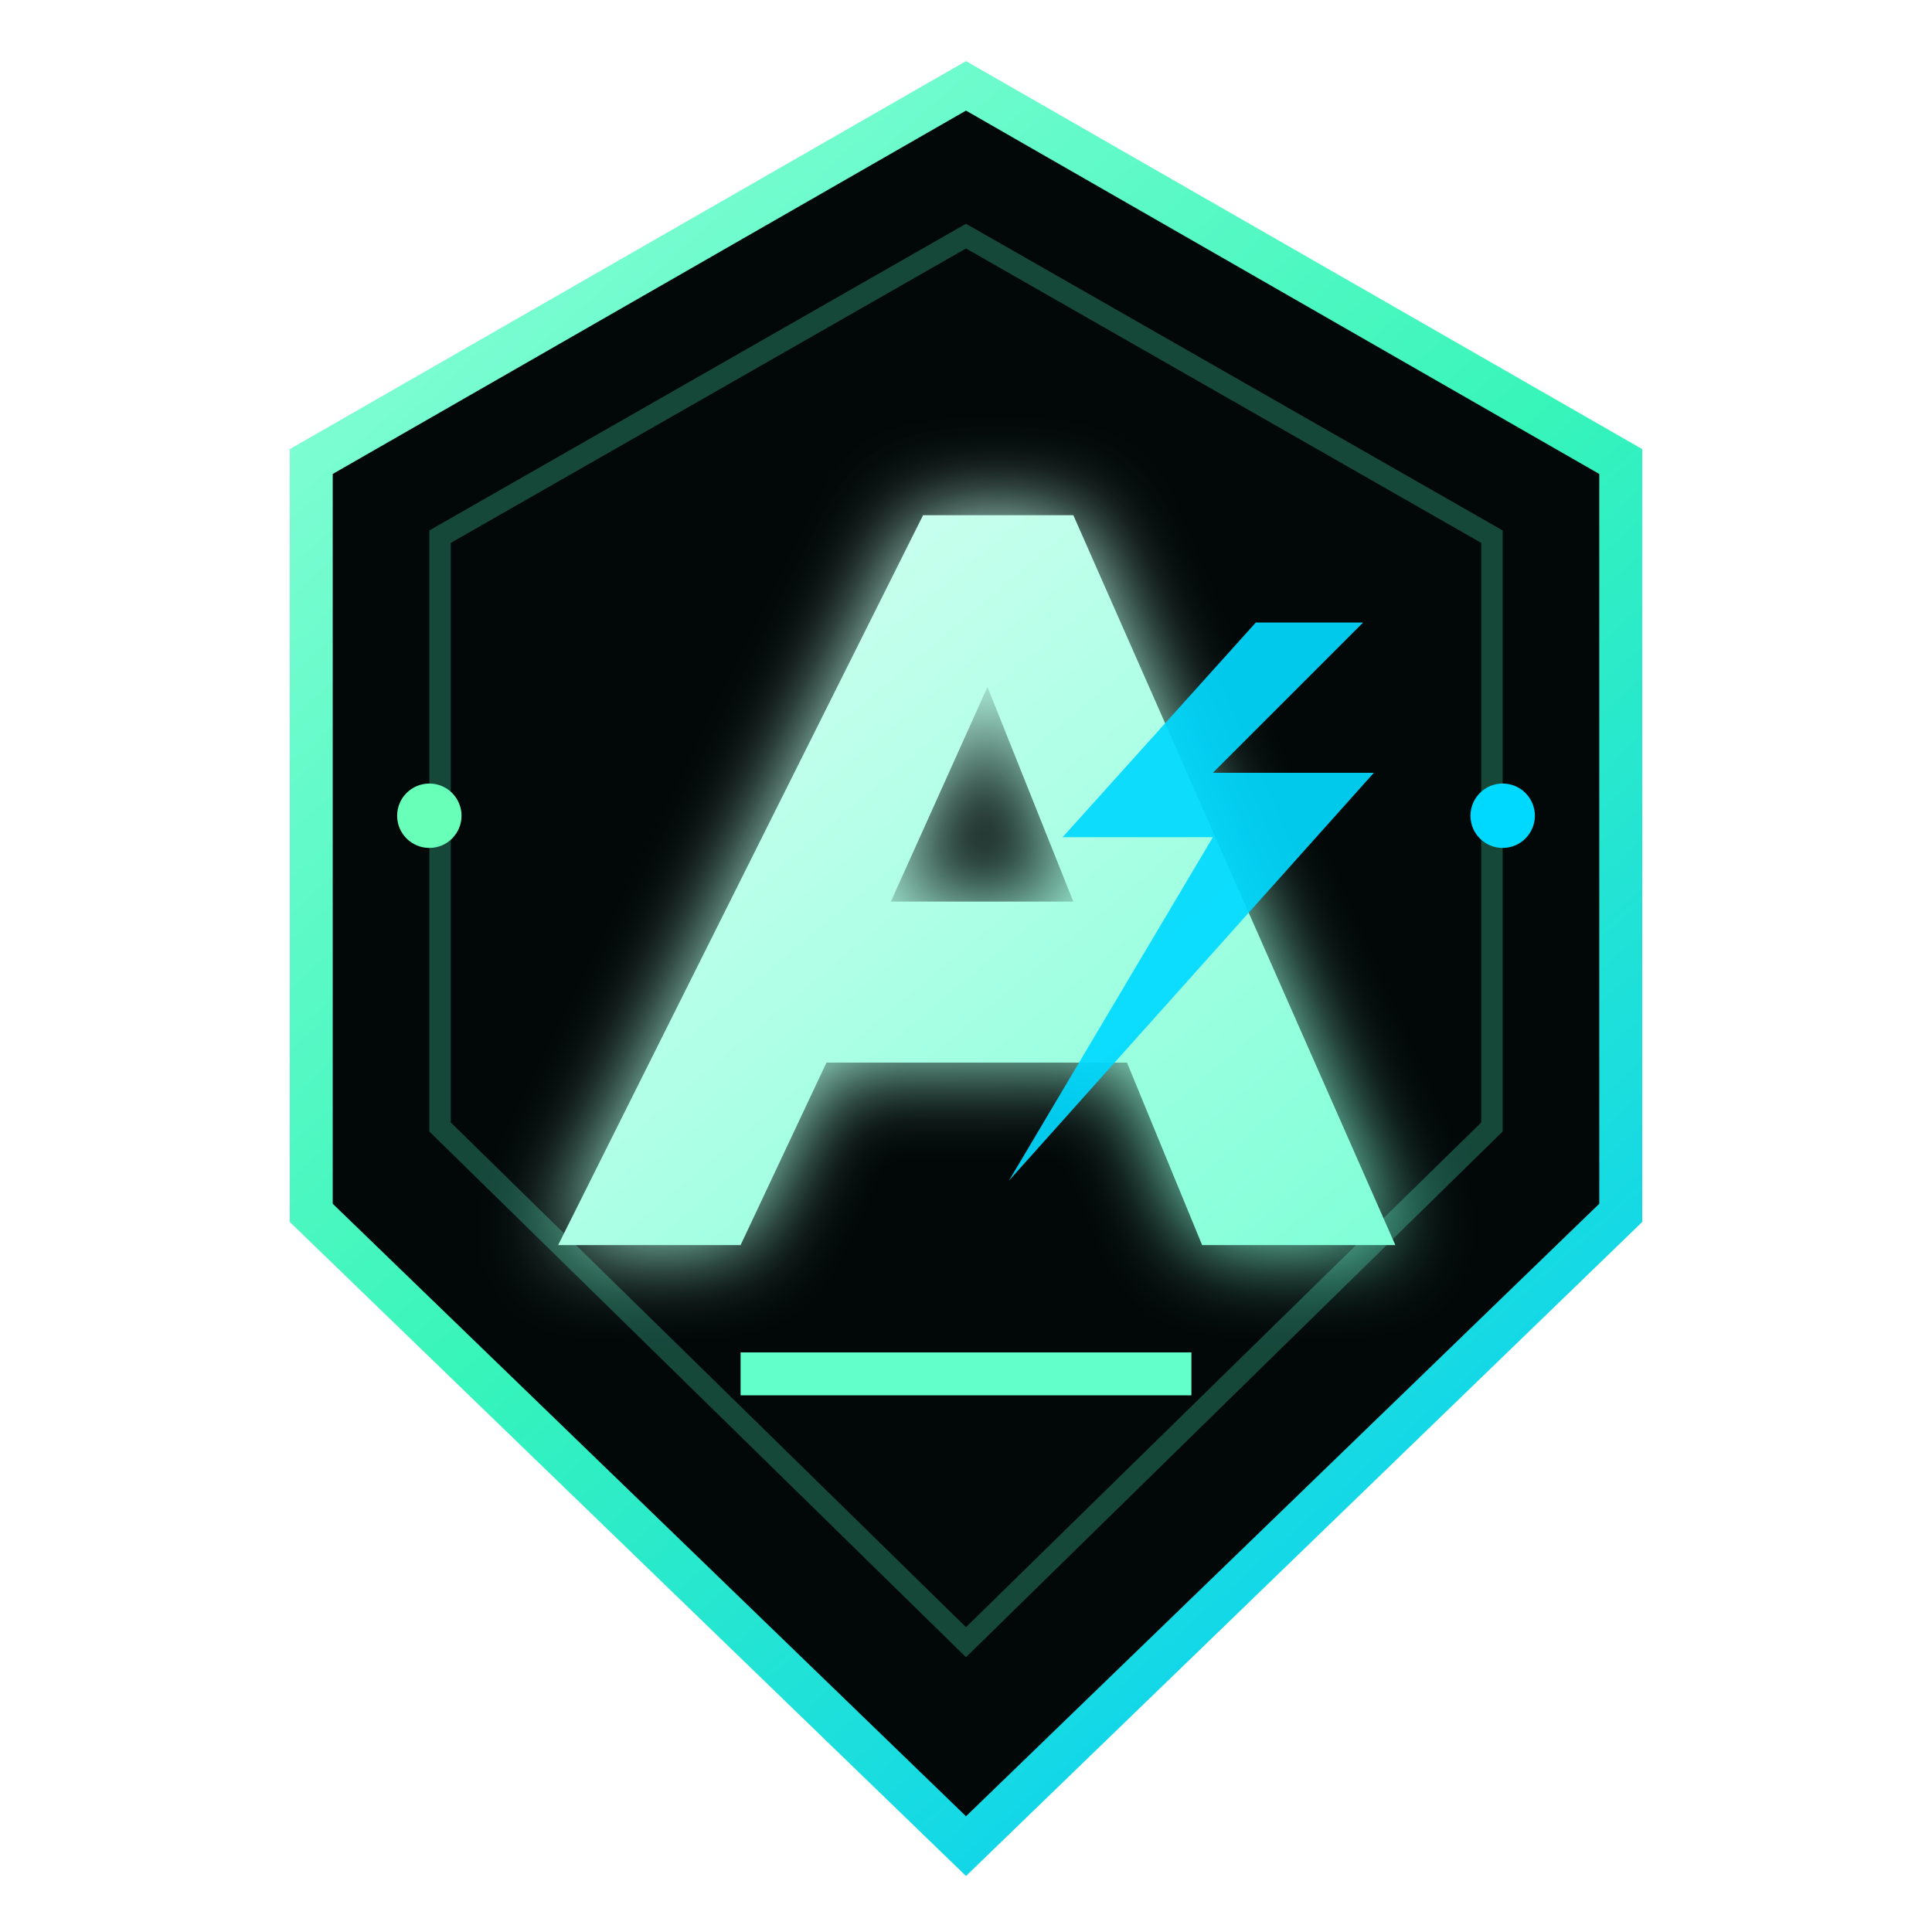
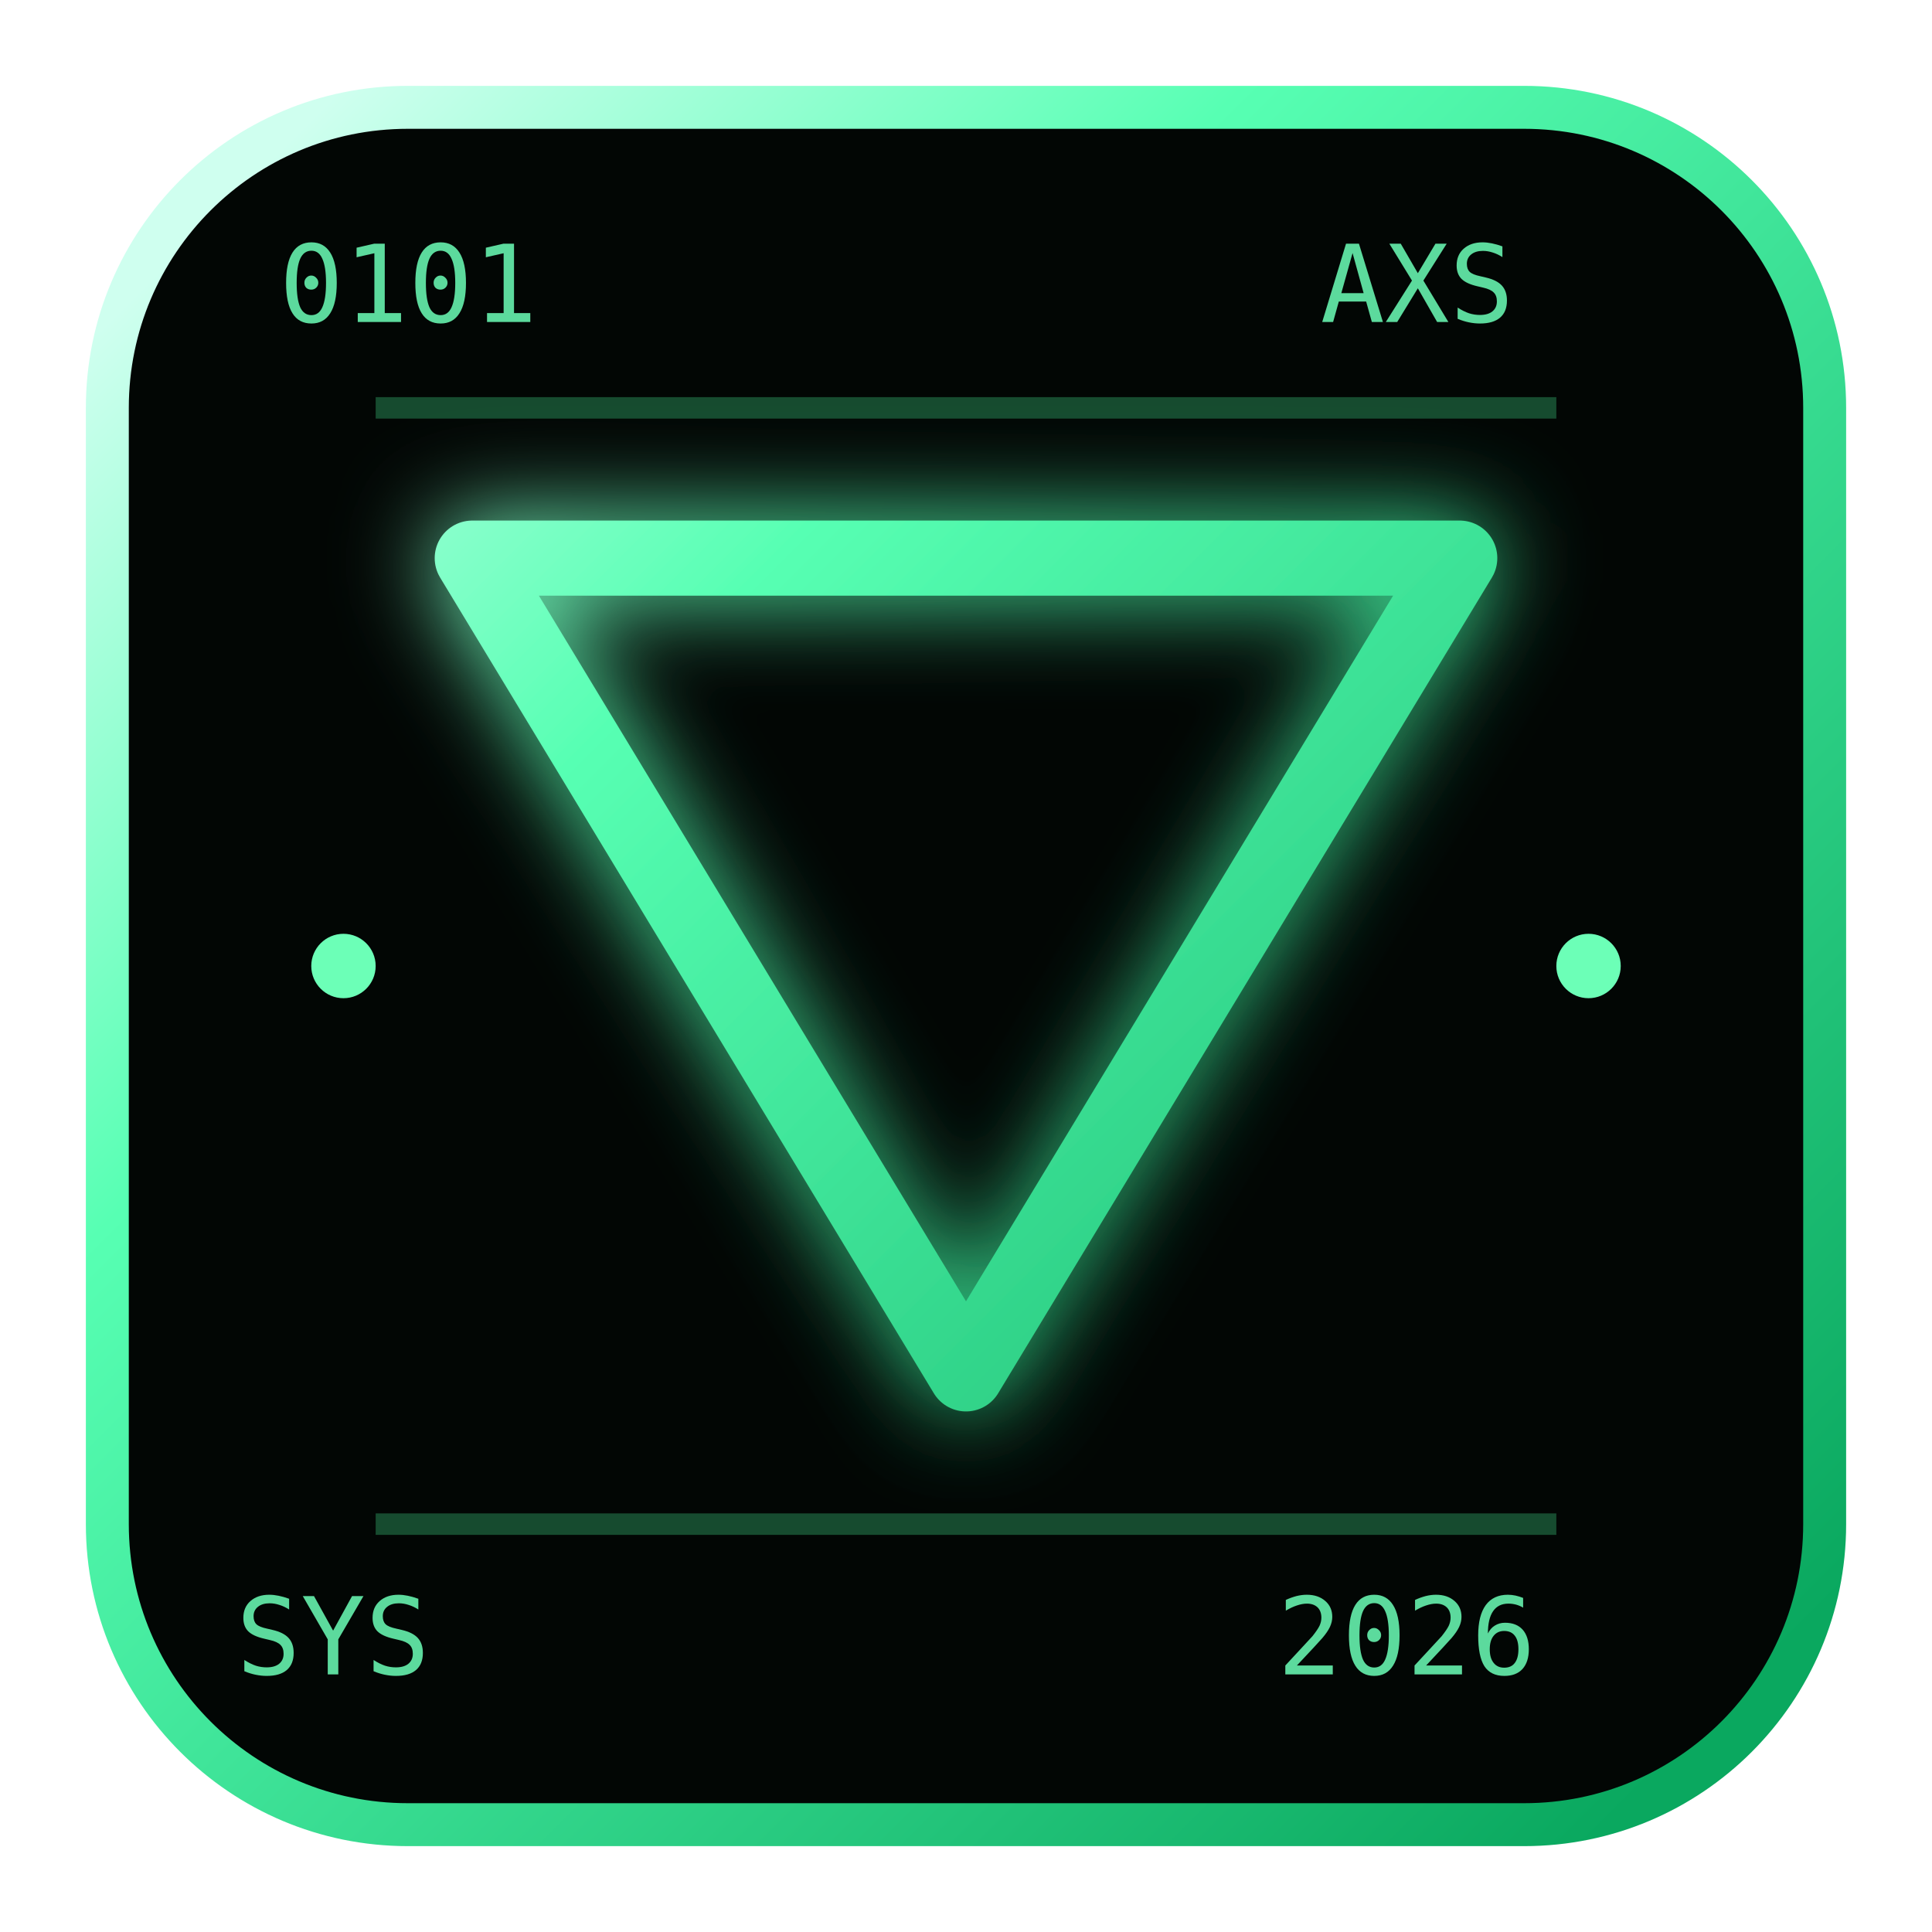
- <svg xmlns="http://www.w3.org/2000/svg" viewBox="0 0 180 180" role="img" aria-label="Alex Streaming">
+ <svg xmlns="http://www.w3.org/2000/svg" viewBox="0 0 180 180" role="img" aria-label="Alex Streaming Matrix">
  <defs>
-     <linearGradient id="edge" x1="26" y1="18" x2="154" y2="162" gradientUnits="userSpaceOnUse">
-       <stop stop-color="#8dffd8" />
-       <stop offset=".48" stop-color="#38f5b9" />
-       <stop offset="1" stop-color="#00c8ff" />
+     <linearGradient id="edge" x1="20" y1="20" x2="160" y2="160" gradientUnits="userSpaceOnUse">
+       <stop stop-color="#cfffef" />
+       <stop offset=".3" stop-color="#57ffb3" />
+       <stop offset="1" stop-color="#0aa85f" />
    </linearGradient>
-     <linearGradient id="core" x1="42" y1="34" x2="135" y2="145" gradientUnits="userSpaceOnUse">
-       <stop stop-color="#eafff8" />
-       <stop offset="1" stop-color="#69ffd0" />
+     <linearGradient id="core" x1="45" y1="38" x2="135" y2="142" gradientUnits="userSpaceOnUse">
+       <stop stop-color="#eafff2" />
+       <stop offset="1" stop-color="#6cffb7" />
    </linearGradient>
    <filter id="glow" x="-60%" y="-60%" width="220%" height="220%">
-       <feGaussianBlur stdDeviation="4" result="b" />
+       <feGaussianBlur stdDeviation="4.5" result="b" />
      <feMerge>
        <feMergeNode in="b" />
        <feMergeNode in="SourceGraphic" />
      </feMerge>
    </filter>
  </defs>
-   <path d="M90 8 151 43v70l-61 59-61-59V43z" fill="#020707" stroke="url(#edge)" stroke-width="4" />
-   <path d="M90 22 139 50v55l-49 48-49-48V50z" fill="none" stroke="#16483a" stroke-width="2" />
-   <path d="M52 116 86 48h14l30 68h-18l-7-17H77l-8 17H52Zm31-32h17L92 64z" fill="url(#core)" filter="url(#glow)" />
-   <path d="M117 58 99 78h14L94 110l34-38h-15l14-14z" fill="#00d9ff" opacity=".92" />
-   <path d="M71 128h38" stroke="#62ffca" stroke-width="4" stroke-linecap="square" />
-   <circle cx="40" cy="76" r="3" fill="#68ffb8" />
-   <circle cx="140" cy="76" r="3" fill="#00d9ff" />
+   <rect x="10" y="10" width="160" height="160" rx="28" fill="#020604" stroke="url(#edge)" stroke-width="4" />
+   <path d="M35 38h110" stroke="#164b2f" stroke-width="2" />
+   <path d="M35 142h110" stroke="#164b2f" stroke-width="2" />
+   <path d="M44 52h92l-46 76z" fill="none" stroke="url(#edge)" stroke-width="7" stroke-linejoin="round" filter="url(#glow)" />
+   <path d="M90 71v44" stroke="url(#core)" stroke-width="8" stroke-linecap="round" filter="url(#glow)" />
+   <path d="M67 95h46" stroke="url(#core)" stroke-width="8" stroke-linecap="round" filter="url(#glow)" />
+   <g fill="#6cffb7" opacity=".85" font-family="monospace" font-size="10">
+     <text x="26" y="30">0101</text>
+     <text x="123" y="30">AXS</text>
+     <text x="22" y="156">SYS</text>
+     <text x="119" y="156">2026</text>
+   </g>
+   <circle cx="32" cy="90" r="3" fill="#6cffb7" />
+   <circle cx="148" cy="90" r="3" fill="#6cffb7" />
</svg>
